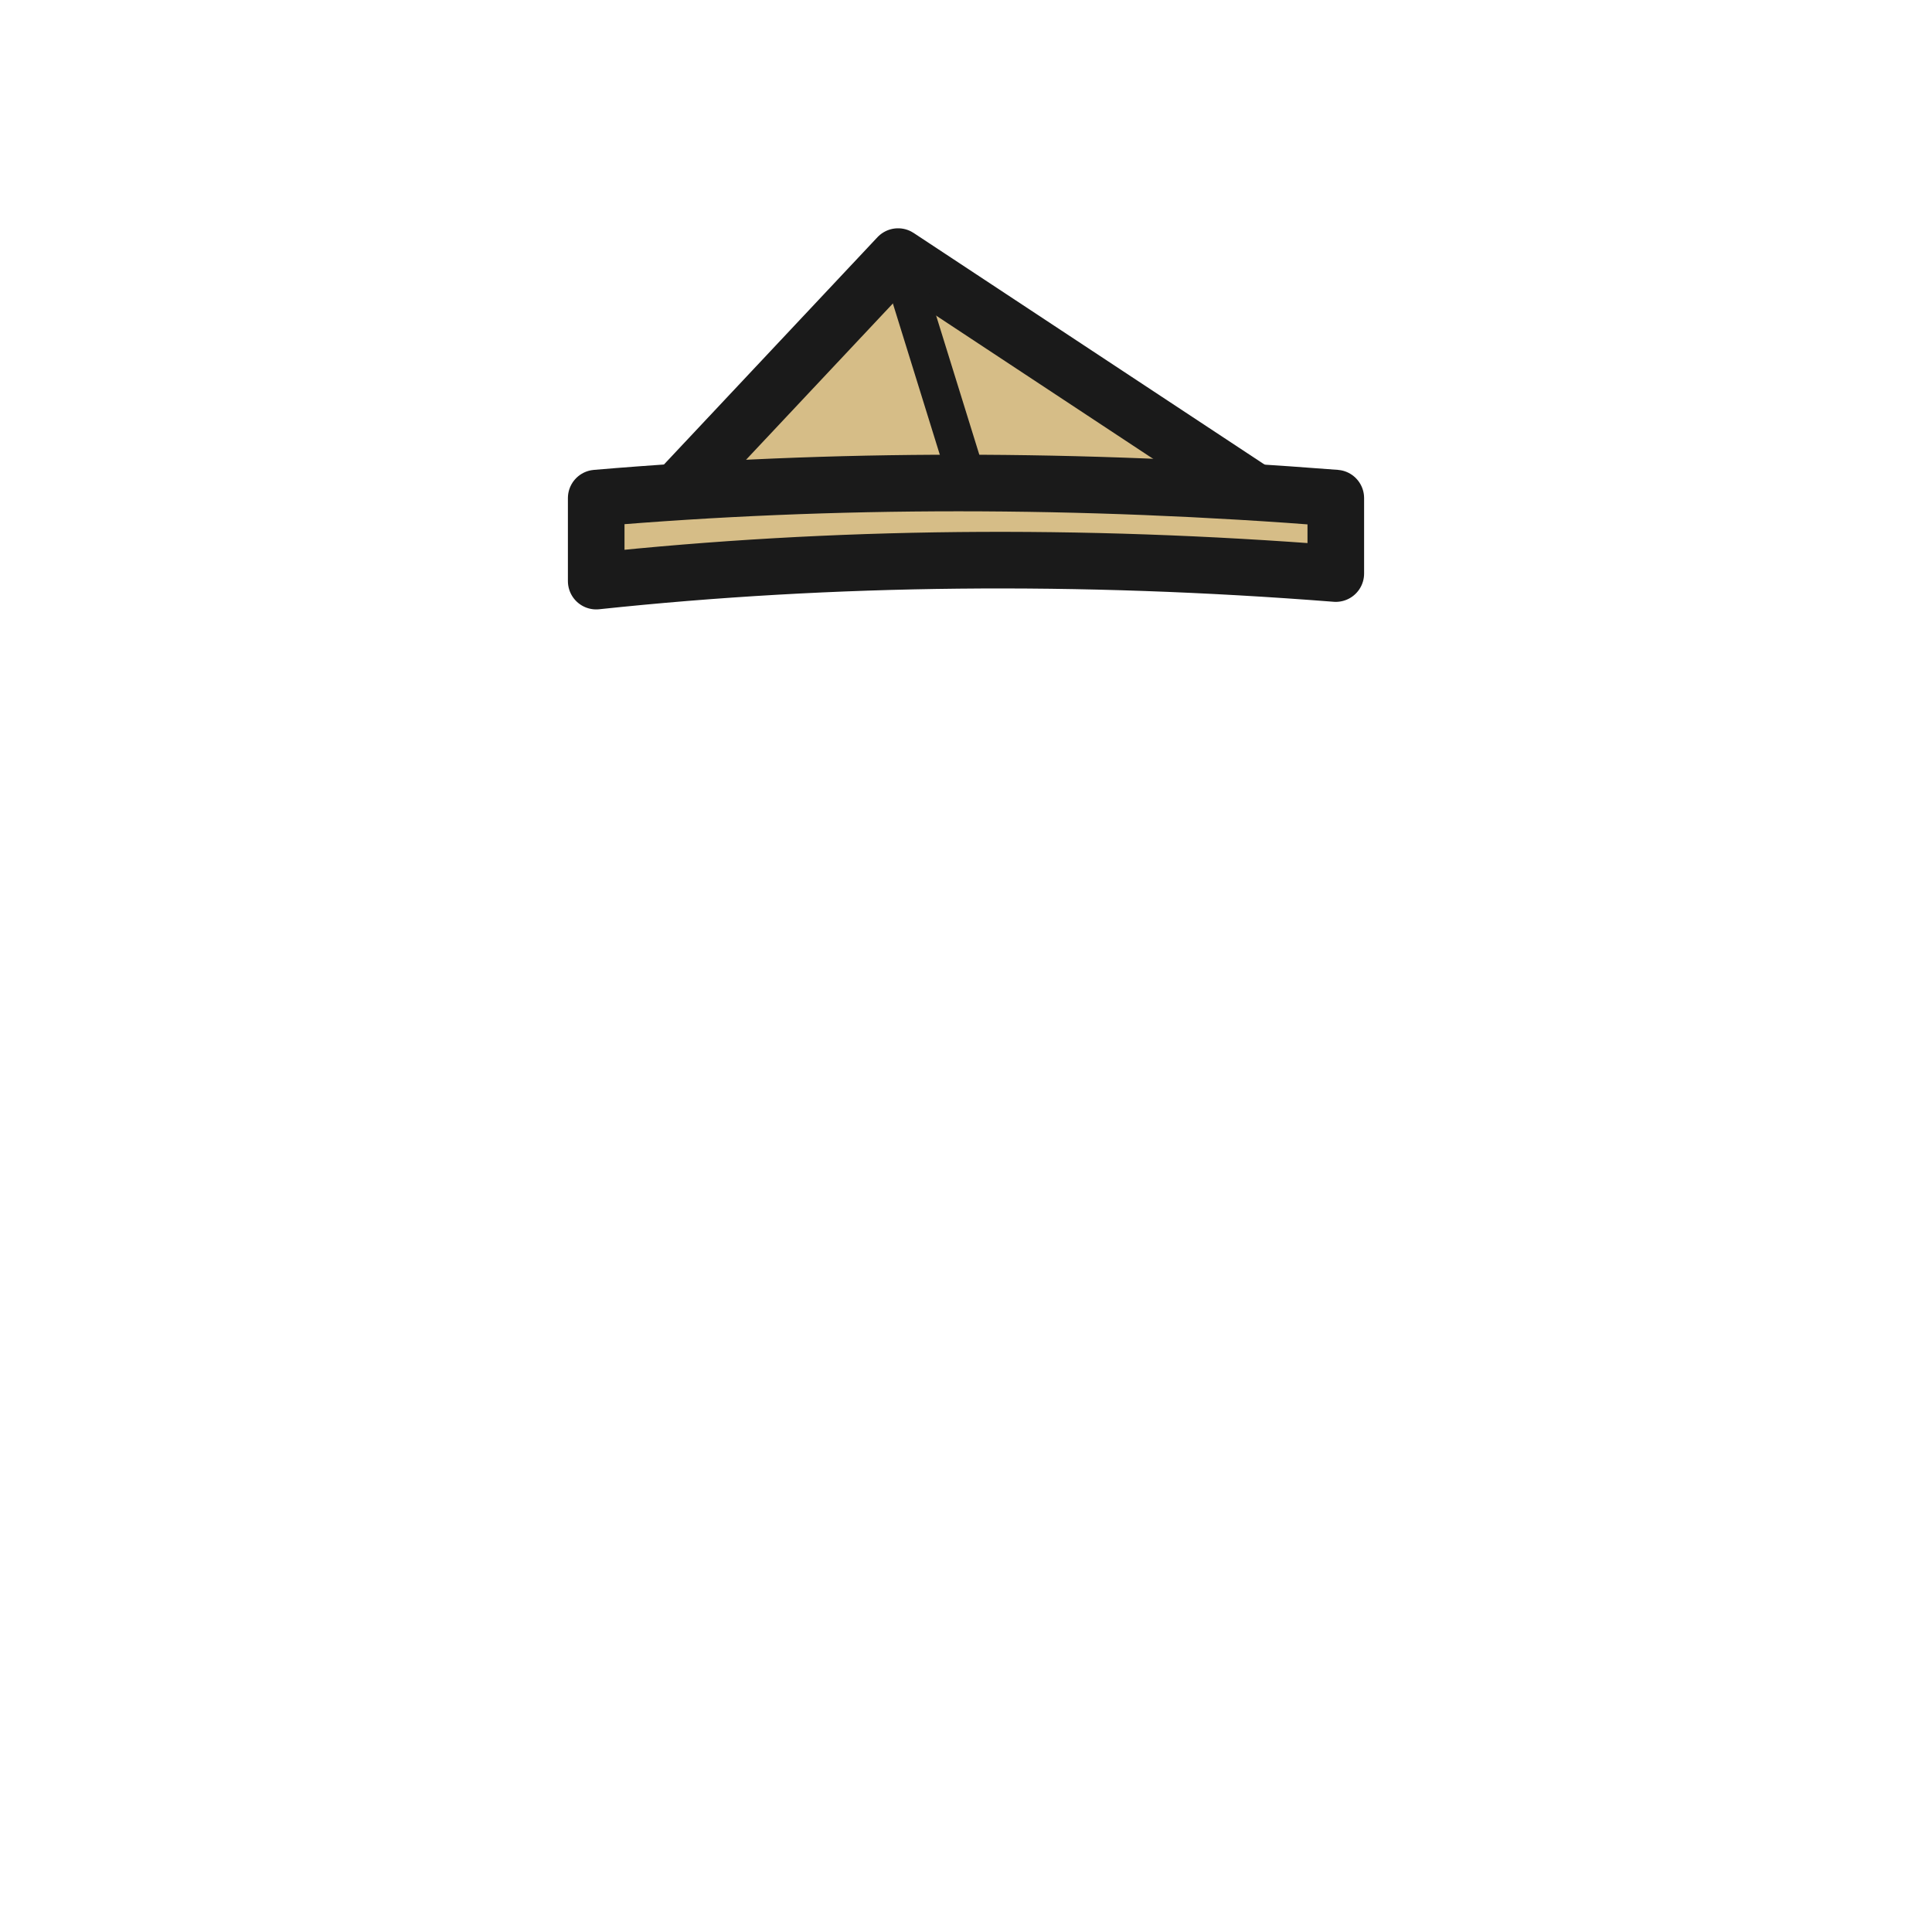
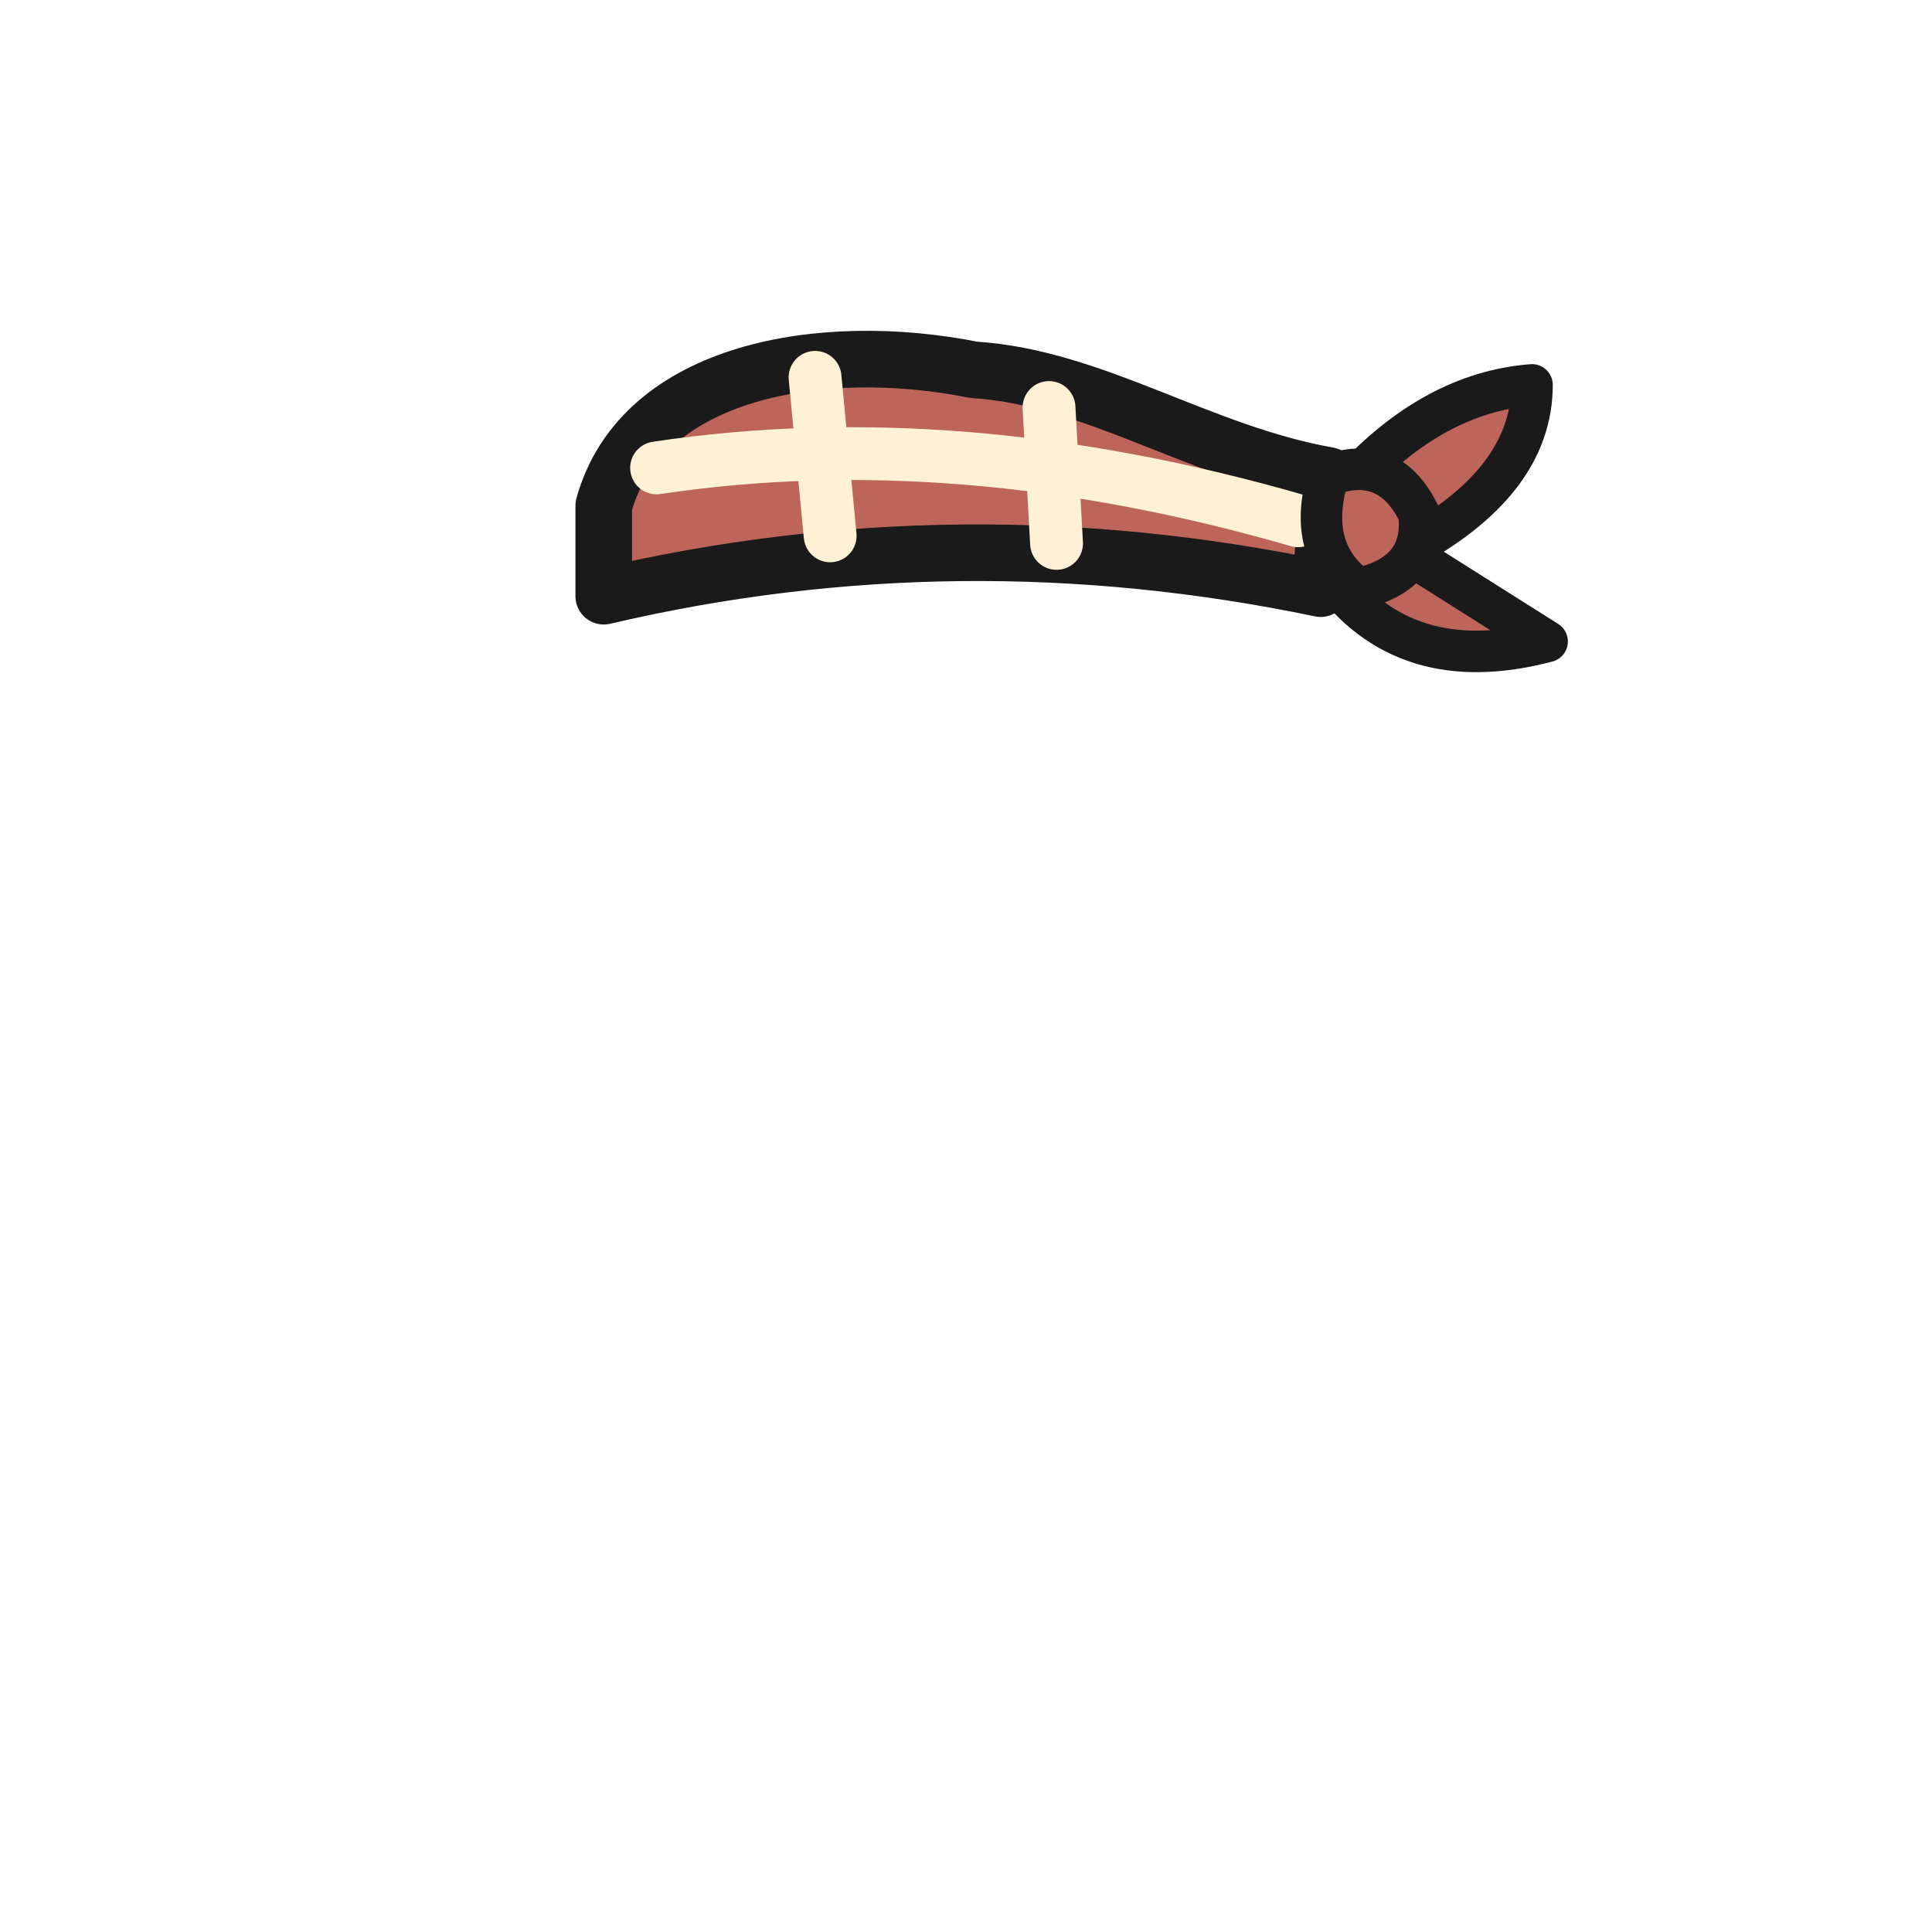
<svg xmlns="http://www.w3.org/2000/svg" width="256" height="256" viewBox="0 0 256 256">
-   <path d="M88 67 L119 34 L169 67 Z" fill="#d6bd87" stroke="#1a1a1a" stroke-width="7.5" stroke-linecap="round" stroke-linejoin="round" />
-   <path d="M119 34 L128 63 L151 66" fill="none" stroke="#1a1a1a" stroke-width="5" stroke-linecap="round" stroke-linejoin="round" />
-   <path d="M79 66 Q126 62 177 66 L177 76 Q126 72 79 77 Z" fill="#d6bd87" stroke="#1a1a1a" stroke-width="7.5" stroke-linecap="round" stroke-linejoin="round" />
+   <path d="M80 67 C85 49 109 45 129 49 C145 50 159 60 176 63 L175 78 Q127 68 80 79 Z" fill="#bd655b" stroke="#1a1a1a" stroke-width="7.5" stroke-linecap="round" stroke-linejoin="round" />
+   <path d="M87 62 Q127 56 172 69" fill="none" stroke="#fff1d5" stroke-width="7" stroke-linecap="round" stroke-linejoin="round" />
+   <path d="M108 50 L110 71 M139 54 L140 72" fill="none" stroke="#fff1d5" stroke-width="7" stroke-linecap="round" stroke-linejoin="round" />
+   <path d="M179 64 Q190 52 203 51 Q203 64 186 73 L205 85 Q186 90 176 76 Z" fill="#bd655b" stroke="#1a1a1a" stroke-width="5.5" stroke-linecap="round" stroke-linejoin="round" />
+   <path d="M176 63 Q184 60 188 68 Q189 76 180 78 Q173 73 176 63 Z" fill="#bd655b" stroke="#1a1a1a" stroke-width="5.5" stroke-linecap="round" stroke-linejoin="round" />
</svg>
